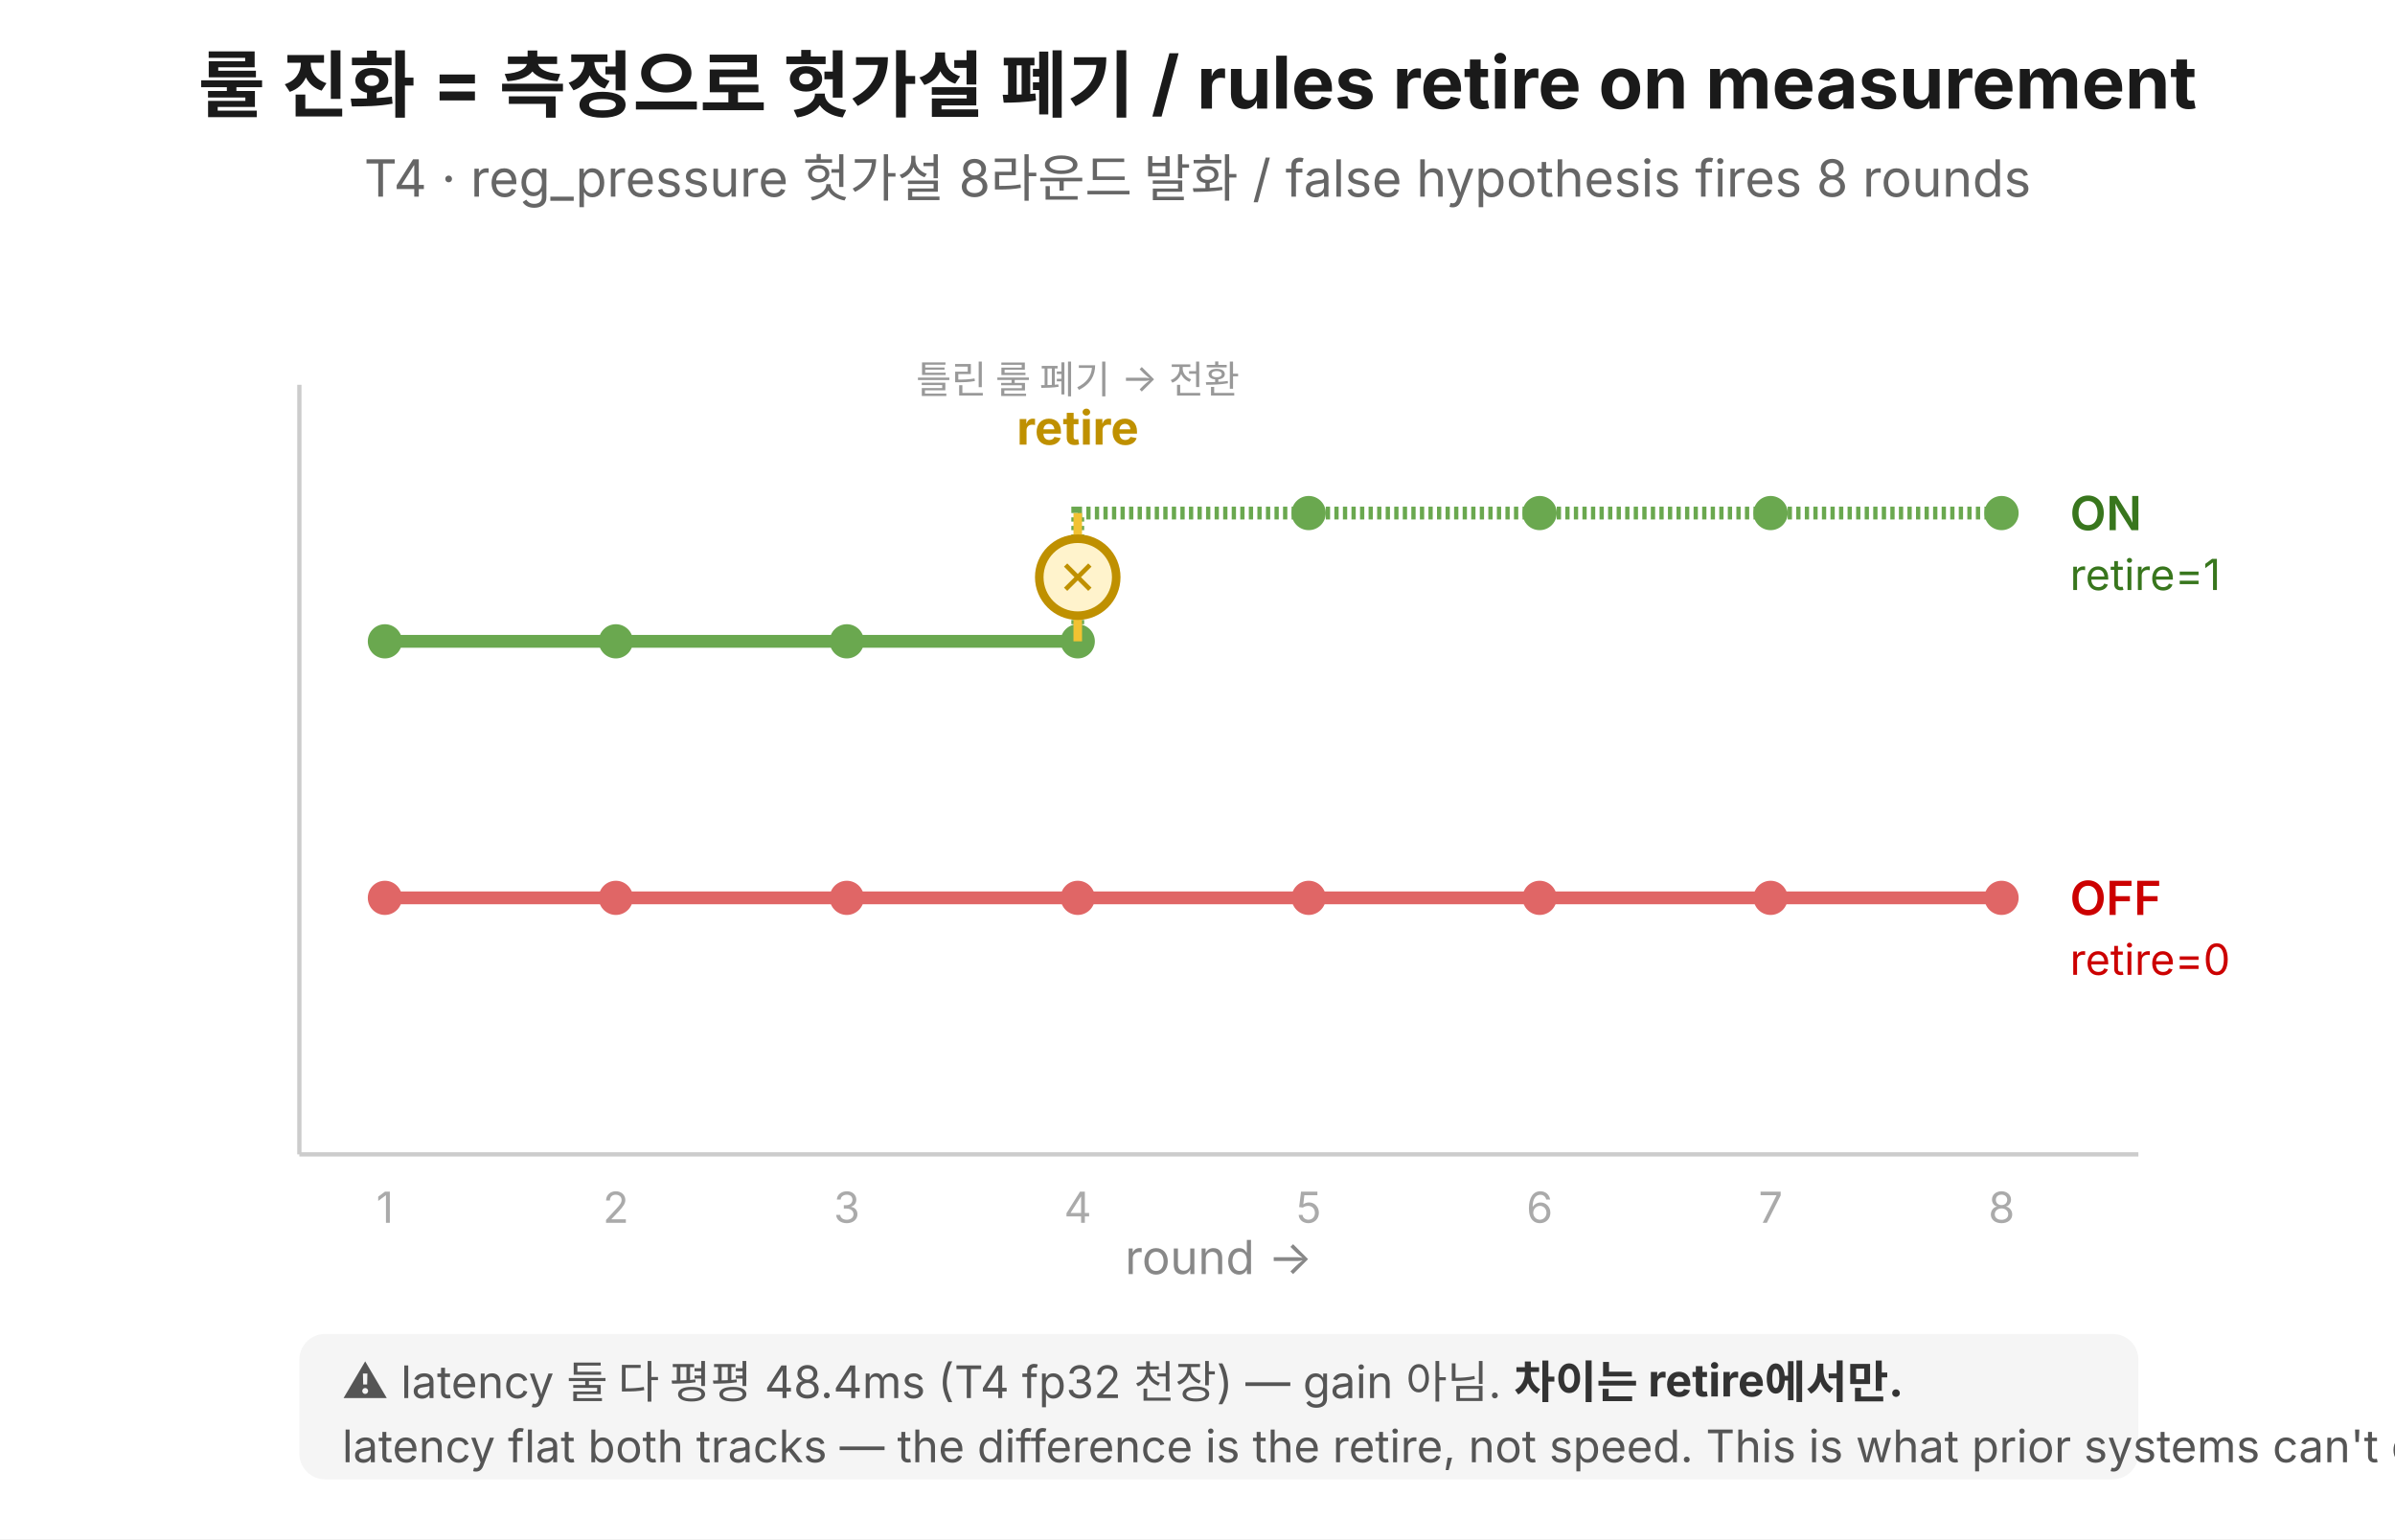
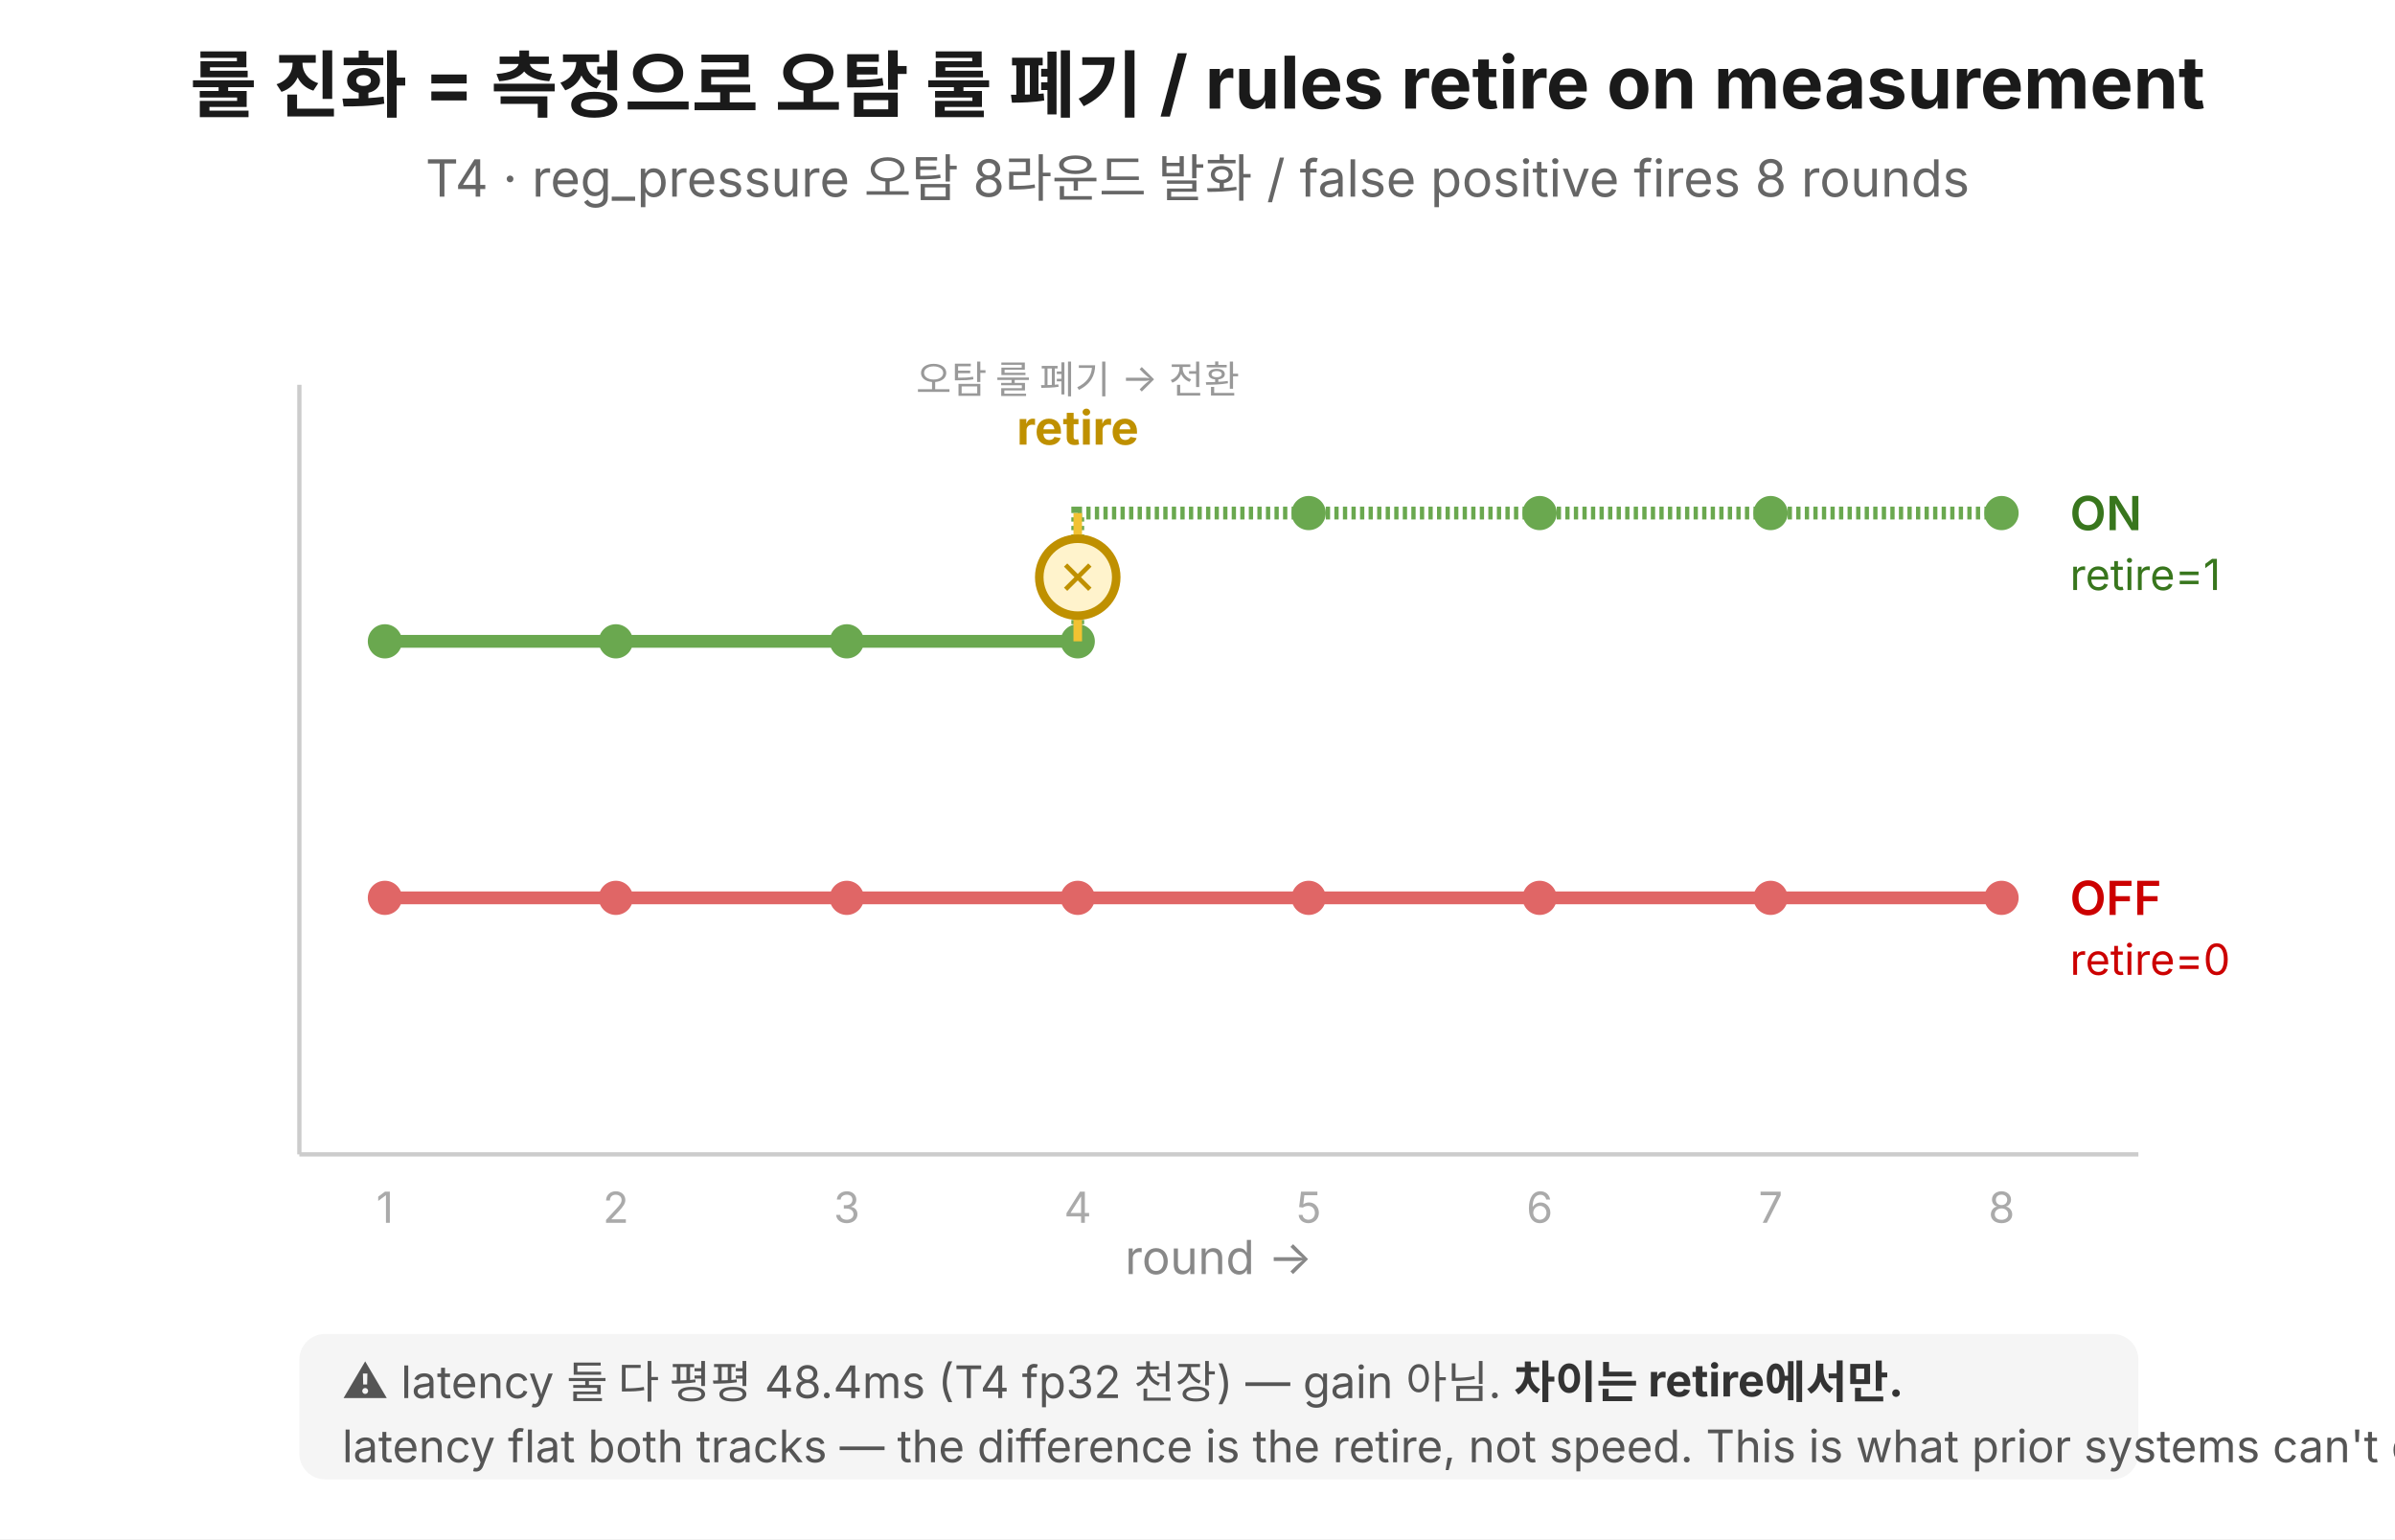
<svg xmlns="http://www.w3.org/2000/svg" viewBox="0 0 560 360" font-family="system-ui, -apple-system, Segoe UI, sans-serif">
  <rect width="560" height="360" fill="#ffffff" />
-   <text x="280" y="26" text-anchor="middle" font-size="17" font-weight="700" fill="#1a1a1a">룰 진화 = 측정으로 헛가설 폐기 / rules retire on measurement</text>
-   <text x="280" y="46" text-anchor="middle" font-size="12" fill="#666">T4 · reg_pressure 헛가설 8라운드 발화 / false hypothesis fires 8 rounds</text>
+   <text x="280" y="26" text-anchor="middle" font-size="17" font-weight="700" fill="#1a1a1a">룰 진화 = 측정으로 오탐 룰 폐기 / rules retire on measurement</text>
+   <text x="280" y="46" text-anchor="middle" font-size="12" fill="#666">T4 · reg_pressure 오탐 8라운드 발화 / false positive fires 8 rounds</text>
  <line x1="70" y1="90" x2="70" y2="270" stroke="#ccc" />
  <line x1="70" y1="270" x2="500" y2="270" stroke="#ccc" />
  <text x="285" y="298" text-anchor="middle" font-size="11" fill="#888">round →</text>
  <g font-size="10" fill="#aaa" text-anchor="middle">
    <text x="90" y="286">1</text>
    <text x="144" y="286">2</text>
    <text x="198" y="286">3</text>
    <text x="252" y="286">4</text>
    <text x="306" y="286">5</text>
    <text x="360" y="286">6</text>
    <text x="414" y="286">7</text>
    <text x="468" y="286">8</text>
  </g>
  <polyline points="90,210 144,210 198,210 252,210 306,210 360,210 414,210 468,210" fill="none" stroke="#e06666" stroke-width="3" />
  <g fill="#e06666">
    <circle cx="90" cy="210" r="4" />
    <circle cx="144" cy="210" r="4" />
    <circle cx="198" cy="210" r="4" />
    <circle cx="252" cy="210" r="4" />
    <circle cx="306" cy="210" r="4" />
    <circle cx="360" cy="210" r="4" />
    <circle cx="414" cy="210" r="4" />
    <circle cx="468" cy="210" r="4" />
  </g>
  <text x="484" y="214" font-size="11" font-weight="600" fill="#cc0000">OFF</text>
  <text x="484" y="228" font-size="10" fill="#cc0000">retire=0</text>
  <polyline points="90,150 144,150 198,150 252,150" fill="none" stroke="#6aa84f" stroke-width="3" />
  <polyline points="252,150 252,120 306,120 360,120 414,120 468,120" fill="none" stroke="#6aa84f" stroke-width="3" stroke-dasharray="1" />
  <g fill="#6aa84f">
    <circle cx="90" cy="150" r="4" />
    <circle cx="144" cy="150" r="4" />
    <circle cx="198" cy="150" r="4" />
    <circle cx="252" cy="150" r="4" />
    <circle cx="306" cy="120" r="4" />
    <circle cx="360" cy="120" r="4" />
    <circle cx="414" cy="120" r="4" />
    <circle cx="468" cy="120" r="4" />
  </g>
  <text x="484" y="124" font-size="11" font-weight="600" fill="#38761d">ON</text>
  <text x="484" y="138" font-size="10" fill="#38761d">retire=1</text>
  <line x1="252" y1="150" x2="252" y2="120" stroke="#f1c232" stroke-width="2" />
  <circle cx="252" cy="135" r="9" fill="#fff3cc" stroke="#bf9000" stroke-width="2" />
  <text x="252" y="139" text-anchor="middle" font-size="11" font-weight="800" fill="#bf9000">✕</text>
  <text x="252" y="104" text-anchor="middle" font-size="11" font-weight="700" fill="#bf9000">retire</text>
-   <text x="252" y="92" text-anchor="middle" font-size="9" fill="#999">틀린 룰 폐기 → 전환</text>
+   <text x="252" y="92" text-anchor="middle" font-size="9" fill="#999">오탐 룰 폐기 → 전환</text>
  <rect x="70" y="312" width="430" height="34" rx="6" fill="#f5f5f5" />
  <text x="80" y="327" font-size="10.5" fill="#555">⚠ latency 둘 다 평평 48.4ms (T4 fp32 천장) — gain 아님. <tspan font-weight="700" fill="#333">차이는 retire에서만.</tspan>
  </text>
  <text x="80" y="342" font-size="10.5" fill="#555">latency flat both tracks — the difference is the retire, not speed. This is what prior systems can't do.</text>
</svg>
